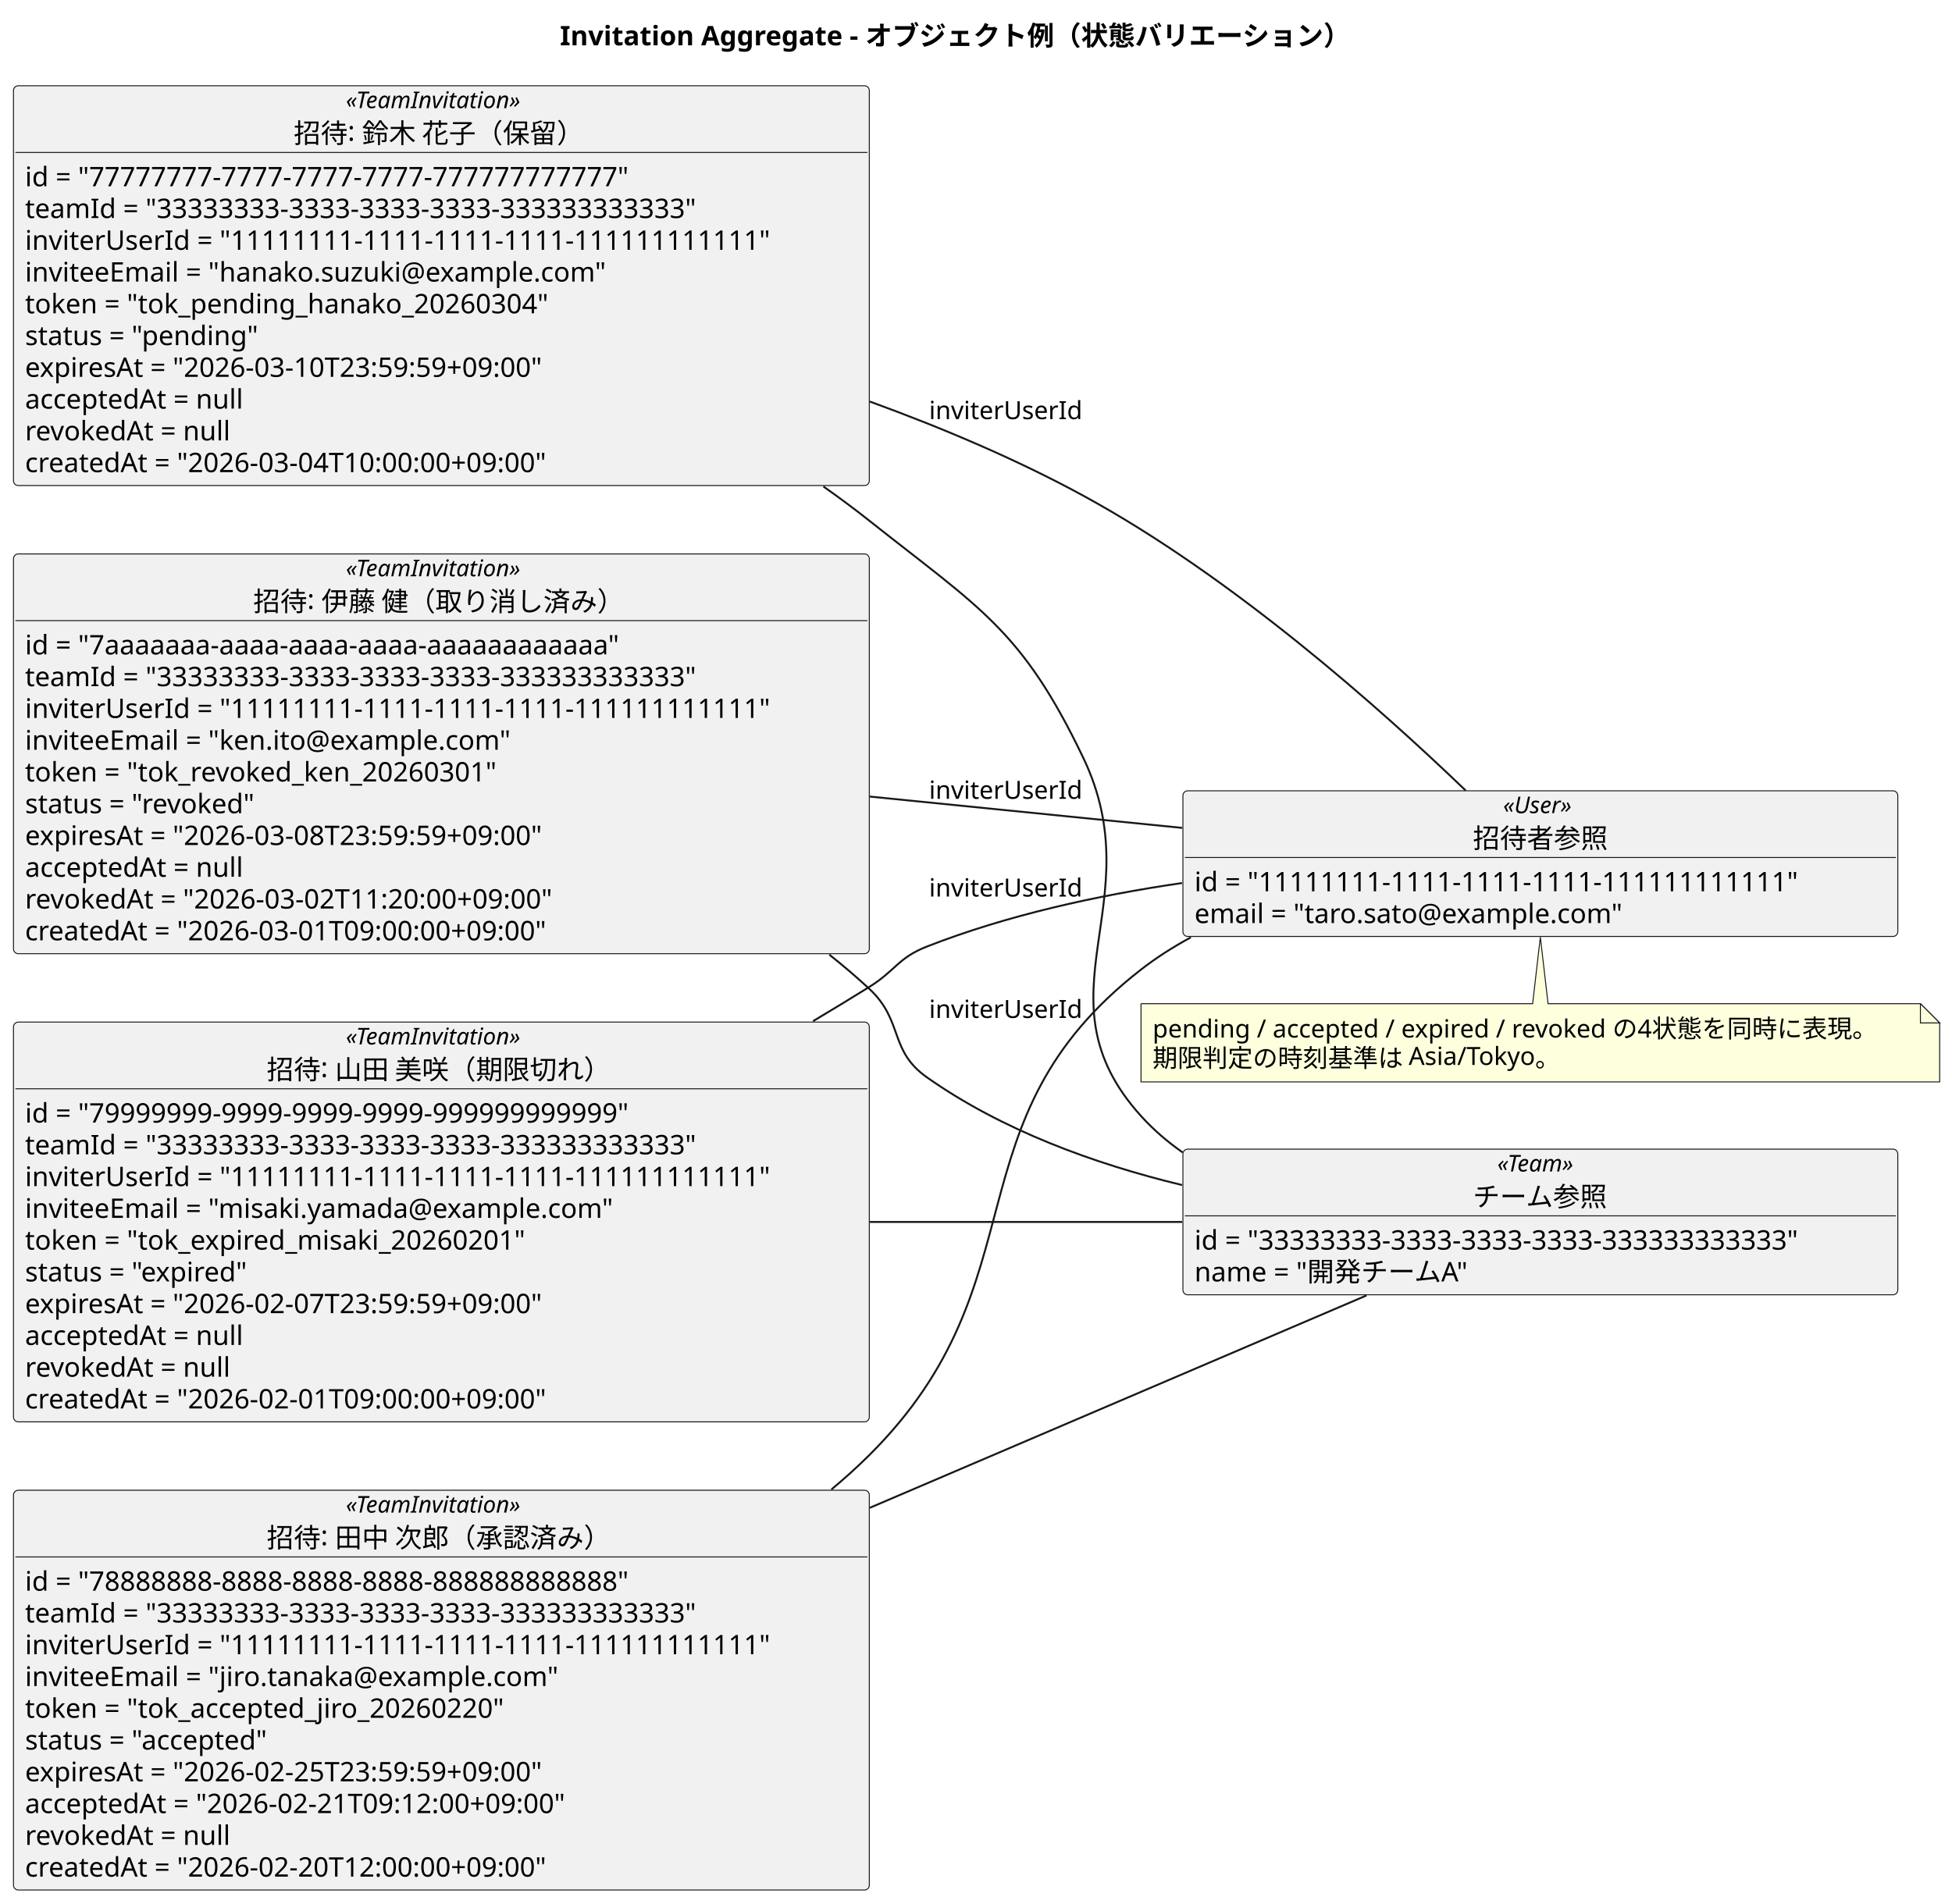
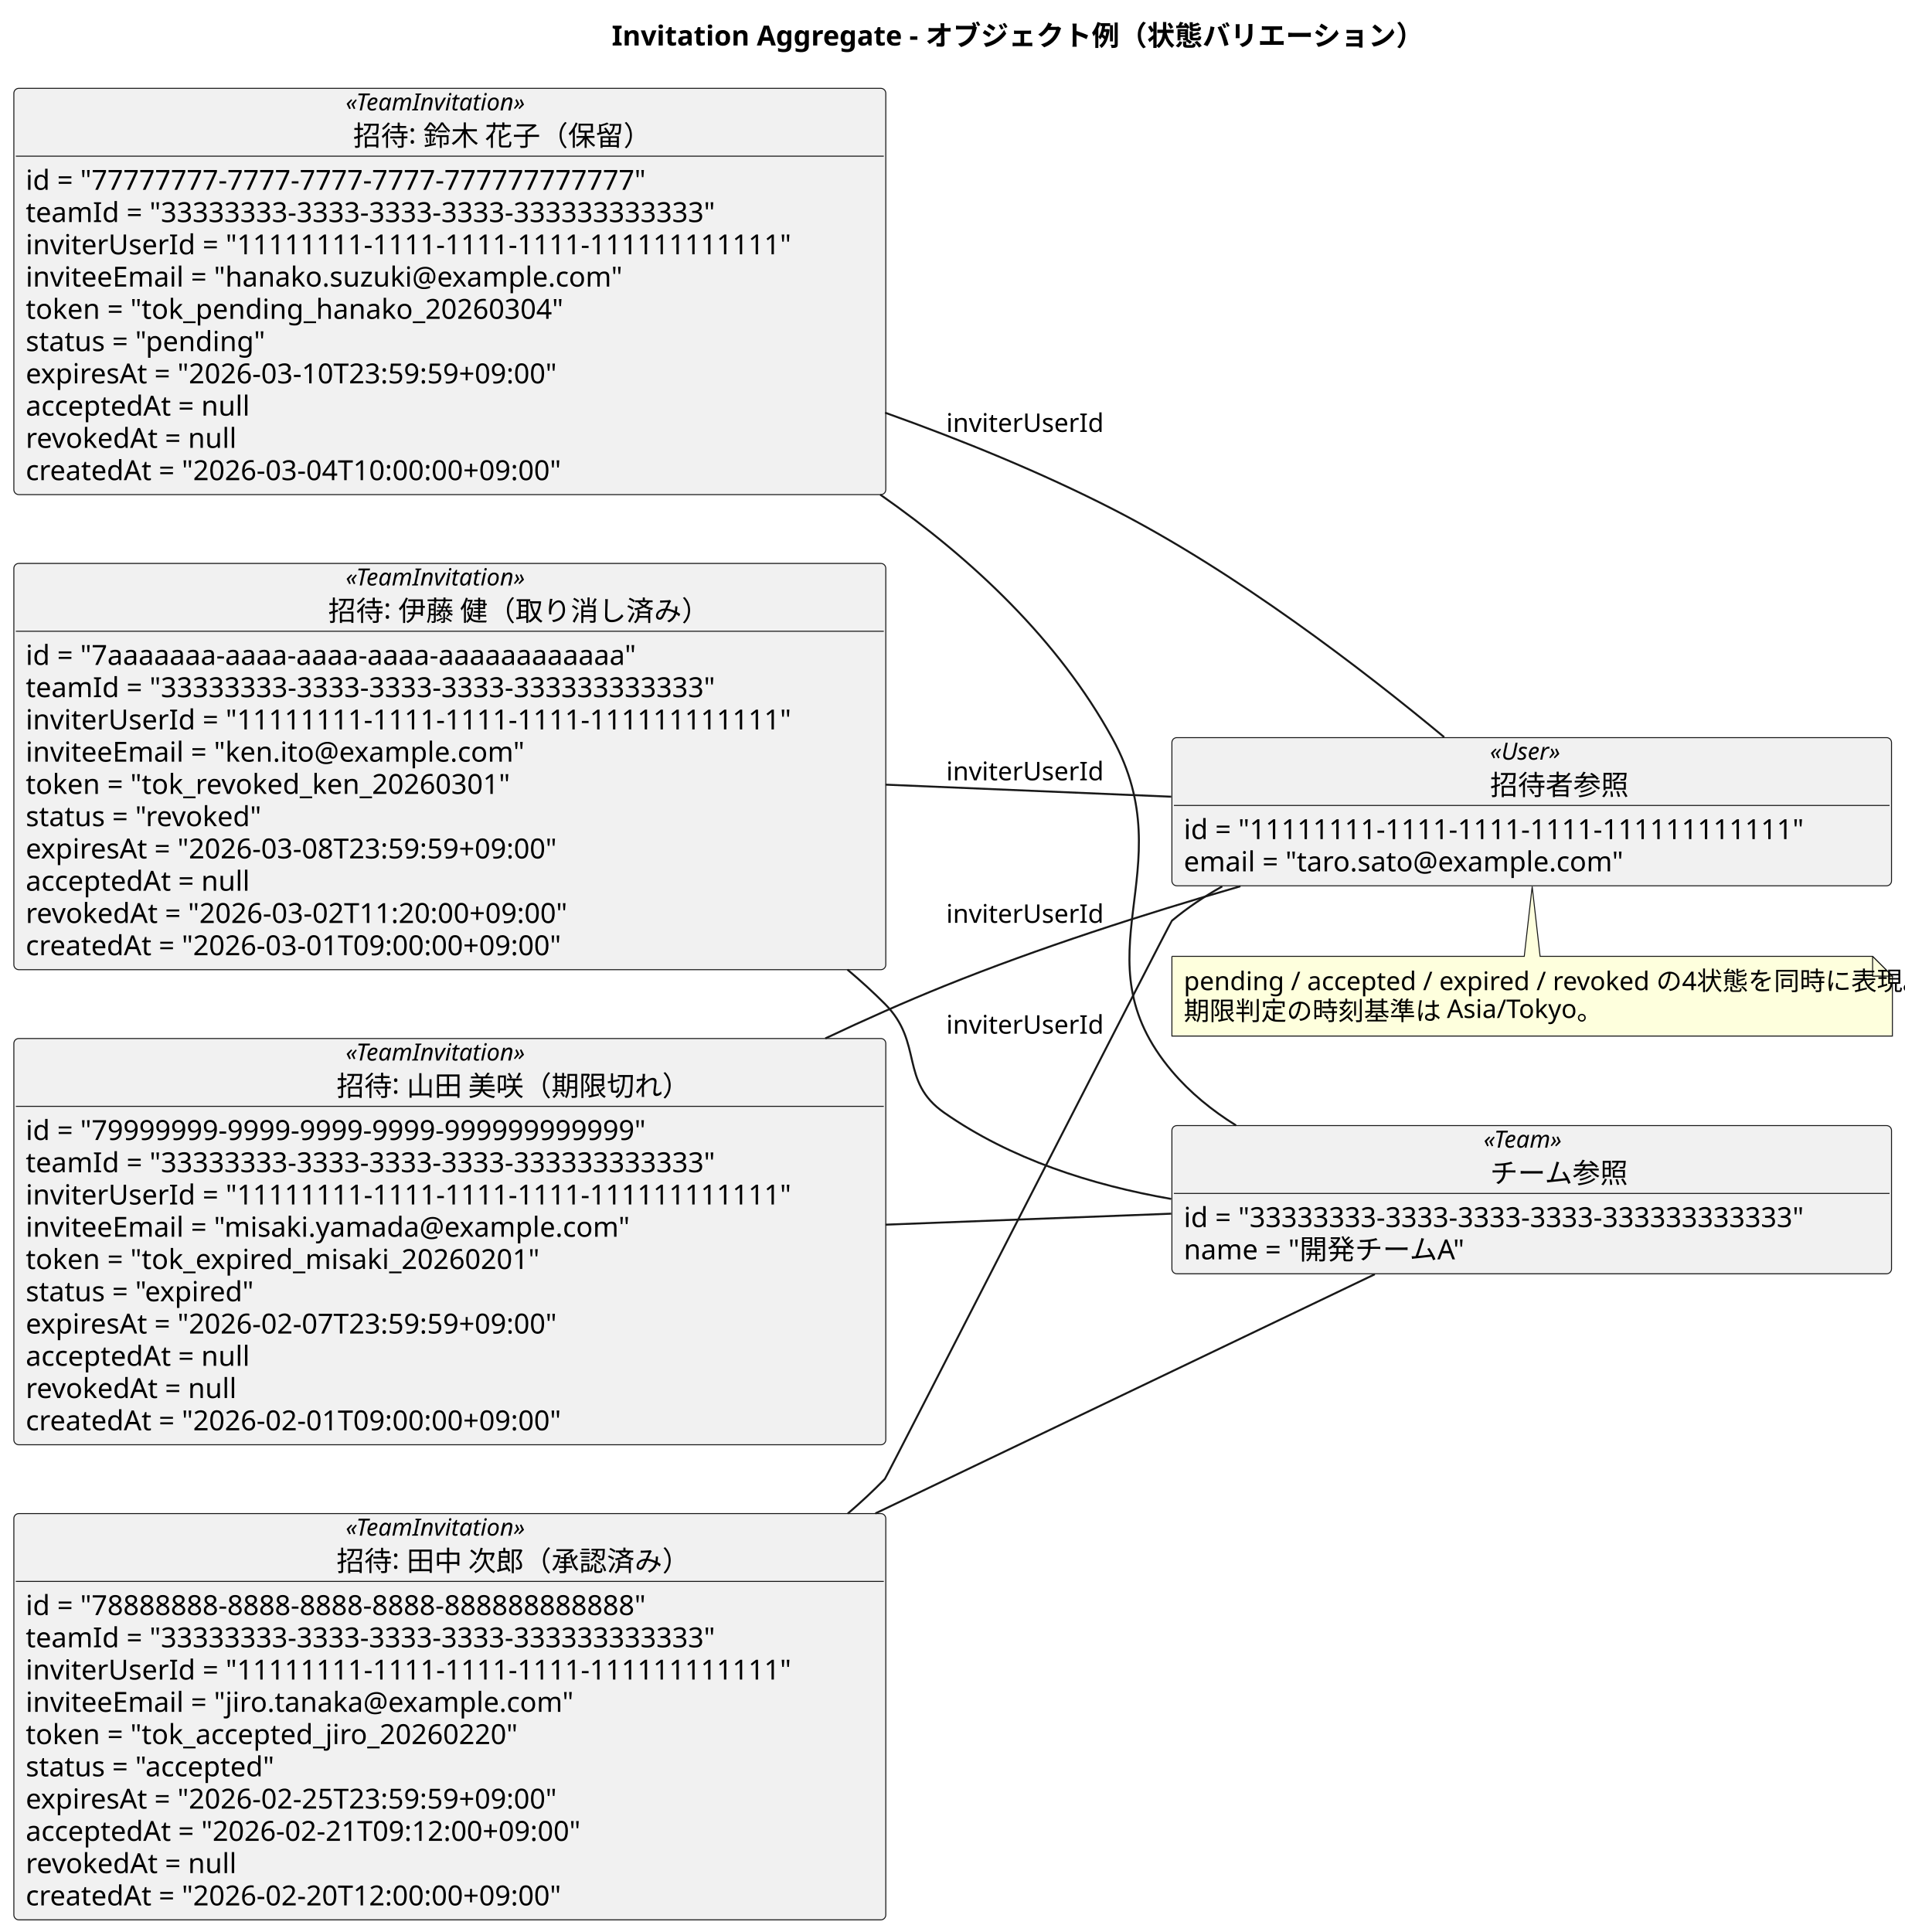
- <svg xmlns="http://www.w3.org/2000/svg" contentStyleType="text/css" data-diagram-type="CLASS" height="988px" preserveAspectRatio="none" style="width:1013px;height:988px;background:#FFFFFF;" version="1.1" viewBox="0 0 1013 988" width="1013px" zoomAndPan="magnify">
+ <svg xmlns="http://www.w3.org/2000/svg" contentStyleType="text/css" data-diagram-type="CLASS" height="976px" preserveAspectRatio="none" style="width:962px;height:976px;background:#FFFFFF;" version="1.1" viewBox="0 0 962 976" width="962px" zoomAndPan="magnify">
  <defs />
  <g>
    <g class="title" data-source-line="1">
-       <text fill="#000000" font-family="sans-serif" font-size="14" font-weight="bold" lengthAdjust="spacing" textLength="418.435" x="290.587" y="23.535">Invitation Aggregate - オブジェクト例（状態バリエーション）</text>
+       <text fill="#000000" font-family="sans-serif" font-size="14" font-weight="bold" lengthAdjust="spacing" textLength="330.907" x="309.031" y="22.995">Invitation Aggregate - オブジェクト例（状態バリエーション）</text>
    </g>
    <g class="entity" data-qualified-name="inv_pending" data-source-line="7" id="ent0002">
-       <rect fill="#F1F1F1" height="207.504" rx="2.5" ry="2.5" style="stroke:#181818;stroke-width:0.5;" width="444.134" x="7" y="44.52" />
-       <text fill="#000000" font-family="sans-serif" font-size="12" font-style="italic" lengthAdjust="spacing" textLength="99.152" x="179.491" y="56.121">«TeamInvitation»</text>
-       <text fill="#000000" font-family="sans-serif" font-size="14" lengthAdjust="spacing" textLength="153.289" x="152.422" y="74.188">招待: 鈴木 花子（保留）</text>
-       <line style="stroke:#181818;stroke-width:0.5;" x1="8" x2="450.134" y1="79.141" y2="79.141" />
-       <text fill="#000000" font-family="sans-serif" font-size="14" lengthAdjust="spacing" textLength="358.989" x="13" y="96.676">id = "77777777-7777-7777-7777-777777777777"</text>
-       <text fill="#000000" font-family="sans-serif" font-size="14" lengthAdjust="spacing" textLength="392.813" x="13" y="113.164">teamId = "33333333-3333-3333-3333-333333333333"</text>
-       <text fill="#000000" font-family="sans-serif" font-size="14" lengthAdjust="spacing" textLength="432.134" x="13" y="129.652">inviterUserId = "11111111-1111-1111-1111-111111111111"</text>
-       <text fill="#000000" font-family="sans-serif" font-size="14" lengthAdjust="spacing" textLength="313.749" x="13" y="146.141">inviteeEmail = "hanako.suzuki@example.com"</text>
-       <text fill="#000000" font-family="sans-serif" font-size="14" lengthAdjust="spacing" textLength="287.991" x="13" y="162.629">token = "tok_pending_hanako_20260304"</text>
-       <text fill="#000000" font-family="sans-serif" font-size="14" lengthAdjust="spacing" textLength="127.189" x="13" y="179.117">status = "pending"</text>
-       <text fill="#000000" font-family="sans-serif" font-size="14" lengthAdjust="spacing" textLength="304.069" x="13" y="195.606">expiresAt = "2026-03-10T23:59:59+09:00"</text>
-       <text fill="#000000" font-family="sans-serif" font-size="14" lengthAdjust="spacing" textLength="120.887" x="13" y="212.094">acceptedAt = null</text>
-       <text fill="#000000" font-family="sans-serif" font-size="14" lengthAdjust="spacing" textLength="114.522" x="13" y="228.582">revokedAt = null</text>
-       <text fill="#000000" font-family="sans-serif" font-size="14" lengthAdjust="spacing" textLength="304.438" x="13" y="245.07">createdAt = "2026-03-04T10:00:00+09:00"</text>
+       <rect fill="#F1F1F1" height="205.234" rx="2.5" ry="2.5" style="stroke:#181818;stroke-width:0.5;" width="440.47" x="7" y="44.627" />
+       <text fill="#000000" font-family="sans-serif" font-size="12" font-style="italic" lengthAdjust="spacing" textLength="105.193" x="174.638" y="55.766">«TeamInvitation»</text>
+       <text fill="#000000" font-family="sans-serif" font-size="14" lengthAdjust="spacing" textLength="97.631" x="178.419" y="73.591">招待: 鈴木 花子（保留）</text>
+       <line style="stroke:#181818;stroke-width:0.5;" x1="8" x2="446.47" y1="78.893" y2="78.893" />
+       <text fill="#000000" font-family="sans-serif" font-size="14" lengthAdjust="spacing" textLength="351.524" x="13" y="95.888">id = "77777777-7777-7777-7777-777777777777"</text>
+       <text fill="#000000" font-family="sans-serif" font-size="14" lengthAdjust="spacing" textLength="388.083" x="13" y="112.185">teamId = "33333333-3333-3333-3333-333333333333"</text>
+       <text fill="#000000" font-family="sans-serif" font-size="14" lengthAdjust="spacing" textLength="428.47" x="13" y="128.481">inviterUserId = "11111111-1111-1111-1111-111111111111"</text>
+       <text fill="#000000" font-family="sans-serif" font-size="14" lengthAdjust="spacing" textLength="329.273" x="13" y="144.778">inviteeEmail = "hanako.suzuki@example.com"</text>
+       <text fill="#000000" font-family="sans-serif" font-size="14" lengthAdjust="spacing" textLength="296.065" x="13" y="161.075">token = "tok_pending_hanako_20260304"</text>
+       <text fill="#000000" font-family="sans-serif" font-size="14" lengthAdjust="spacing" textLength="133.438" x="13" y="177.372">status = "pending"</text>
+       <text fill="#000000" font-family="sans-serif" font-size="14" lengthAdjust="spacing" textLength="304.78" x="13" y="193.669">expiresAt = "2026-03-10T23:59:59+09:00"</text>
+       <text fill="#000000" font-family="sans-serif" font-size="14" lengthAdjust="spacing" textLength="125.686" x="13" y="209.966">acceptedAt = null</text>
+       <text fill="#000000" font-family="sans-serif" font-size="14" lengthAdjust="spacing" textLength="118.05" x="13" y="226.263">revokedAt = null</text>
+       <text fill="#000000" font-family="sans-serif" font-size="14" lengthAdjust="spacing" textLength="307.077" x="13" y="242.56">createdAt = "2026-03-04T10:00:00+09:00"</text>
    </g>
    <g class="entity" data-qualified-name="inv_accepted" data-source-line="20" id="ent0003">
-       <rect fill="#F1F1F1" height="207.504" rx="2.5" ry="2.5" style="stroke:#181818;stroke-width:0.5;" width="444.134" x="7" y="773.519" />
-       <text fill="#000000" font-family="sans-serif" font-size="12" font-style="italic" lengthAdjust="spacing" textLength="99.152" x="179.491" y="785.121">«TeamInvitation»</text>
-       <text fill="#000000" font-family="sans-serif" font-size="14" lengthAdjust="spacing" textLength="181.289" x="138.422" y="803.188">招待: 田中 次郎（承認済み）</text>
-       <line style="stroke:#181818;stroke-width:0.5;" x1="8" x2="450.134" y1="808.141" y2="808.141" />
-       <text fill="#000000" font-family="sans-serif" font-size="14" lengthAdjust="spacing" textLength="358.989" x="13" y="825.676">id = "78888888-8888-8888-8888-888888888888"</text>
-       <text fill="#000000" font-family="sans-serif" font-size="14" lengthAdjust="spacing" textLength="392.813" x="13" y="842.164">teamId = "33333333-3333-3333-3333-333333333333"</text>
-       <text fill="#000000" font-family="sans-serif" font-size="14" lengthAdjust="spacing" textLength="432.134" x="13" y="858.652">inviterUserId = "11111111-1111-1111-1111-111111111111"</text>
-       <text fill="#000000" font-family="sans-serif" font-size="14" lengthAdjust="spacing" textLength="287.294" x="13" y="875.141">inviteeEmail = "jiro.tanaka@example.com"</text>
-       <text fill="#000000" font-family="sans-serif" font-size="14" lengthAdjust="spacing" textLength="265.959" x="13" y="891.629">token = "tok_accepted_jiro_20260220"</text>
-       <text fill="#000000" font-family="sans-serif" font-size="14" lengthAdjust="spacing" textLength="132.145" x="13" y="908.117">status = "accepted"</text>
-       <text fill="#000000" font-family="sans-serif" font-size="14" lengthAdjust="spacing" textLength="304.069" x="13" y="924.606">expiresAt = "2026-02-25T23:59:59+09:00"</text>
-       <text fill="#000000" font-family="sans-serif" font-size="14" lengthAdjust="spacing" textLength="314.692" x="13" y="941.094">acceptedAt = "2026-02-21T09:12:00+09:00"</text>
-       <text fill="#000000" font-family="sans-serif" font-size="14" lengthAdjust="spacing" textLength="114.522" x="13" y="957.582">revokedAt = null</text>
-       <text fill="#000000" font-family="sans-serif" font-size="14" lengthAdjust="spacing" textLength="304.438" x="13" y="974.07">createdAt = "2026-02-20T12:00:00+09:00"</text>
+       <rect fill="#F1F1F1" height="205.234" rx="2.5" ry="2.5" style="stroke:#181818;stroke-width:0.5;" width="440.47" x="7" y="764.627" />
+       <text fill="#000000" font-family="sans-serif" font-size="12" font-style="italic" lengthAdjust="spacing" textLength="105.193" x="174.638" y="775.766">«TeamInvitation»</text>
+       <text fill="#000000" font-family="sans-serif" font-size="14" lengthAdjust="spacing" textLength="114.434" x="170.018" y="793.591">招待: 田中 次郎（承認済み）</text>
+       <line style="stroke:#181818;stroke-width:0.5;" x1="8" x2="446.47" y1="798.893" y2="798.893" />
+       <text fill="#000000" font-family="sans-serif" font-size="14" lengthAdjust="spacing" textLength="351.524" x="13" y="815.888">id = "78888888-8888-8888-8888-888888888888"</text>
+       <text fill="#000000" font-family="sans-serif" font-size="14" lengthAdjust="spacing" textLength="388.083" x="13" y="832.185">teamId = "33333333-3333-3333-3333-333333333333"</text>
+       <text fill="#000000" font-family="sans-serif" font-size="14" lengthAdjust="spacing" textLength="428.47" x="13" y="848.481">inviterUserId = "11111111-1111-1111-1111-111111111111"</text>
+       <text fill="#000000" font-family="sans-serif" font-size="14" lengthAdjust="spacing" textLength="303.618" x="13" y="864.778">inviteeEmail = "jiro.tanaka@example.com"</text>
+       <text fill="#000000" font-family="sans-serif" font-size="14" lengthAdjust="spacing" textLength="274.142" x="13" y="881.075">token = "tok_accepted_jiro_20260220"</text>
+       <text fill="#000000" font-family="sans-serif" font-size="14" lengthAdjust="spacing" textLength="140.991" x="13" y="897.372">status = "accepted"</text>
+       <text fill="#000000" font-family="sans-serif" font-size="14" lengthAdjust="spacing" textLength="304.78" x="13" y="913.669">expiresAt = "2026-02-25T23:59:59+09:00"</text>
+       <text fill="#000000" font-family="sans-serif" font-size="14" lengthAdjust="spacing" textLength="317.905" x="13" y="929.966">acceptedAt = "2026-02-21T09:12:00+09:00"</text>
+       <text fill="#000000" font-family="sans-serif" font-size="14" lengthAdjust="spacing" textLength="118.05" x="13" y="946.263">revokedAt = null</text>
+       <text fill="#000000" font-family="sans-serif" font-size="14" lengthAdjust="spacing" textLength="307.077" x="13" y="962.56">createdAt = "2026-02-20T12:00:00+09:00"</text>
    </g>
    <g class="entity" data-qualified-name="inv_expired" data-source-line="33" id="ent0004">
-       <rect fill="#F1F1F1" height="207.504" rx="2.5" ry="2.5" style="stroke:#181818;stroke-width:0.5;" width="444.134" x="7" y="530.519" />
-       <text fill="#000000" font-family="sans-serif" font-size="12" font-style="italic" lengthAdjust="spacing" textLength="99.152" x="179.491" y="542.121">«TeamInvitation»</text>
-       <text fill="#000000" font-family="sans-serif" font-size="14" lengthAdjust="spacing" textLength="181.289" x="138.422" y="560.188">招待: 山田 美咲（期限切れ）</text>
-       <line style="stroke:#181818;stroke-width:0.5;" x1="8" x2="450.134" y1="565.141" y2="565.141" />
-       <text fill="#000000" font-family="sans-serif" font-size="14" lengthAdjust="spacing" textLength="358.989" x="13" y="582.676">id = "79999999-9999-9999-9999-999999999999"</text>
-       <text fill="#000000" font-family="sans-serif" font-size="14" lengthAdjust="spacing" textLength="392.813" x="13" y="599.164">teamId = "33333333-3333-3333-3333-333333333333"</text>
-       <text fill="#000000" font-family="sans-serif" font-size="14" lengthAdjust="spacing" textLength="432.134" x="13" y="615.652">inviterUserId = "11111111-1111-1111-1111-111111111111"</text>
-       <text fill="#000000" font-family="sans-serif" font-size="14" lengthAdjust="spacing" textLength="315.964" x="13" y="632.141">inviteeEmail = "misaki.yamada@example.com"</text>
-       <text fill="#000000" font-family="sans-serif" font-size="14" lengthAdjust="spacing" textLength="278.592" x="13" y="648.629">token = "tok_expired_misaki_20260201"</text>
-       <text fill="#000000" font-family="sans-serif" font-size="14" lengthAdjust="spacing" textLength="123.197" x="13" y="665.117">status = "expired"</text>
-       <text fill="#000000" font-family="sans-serif" font-size="14" lengthAdjust="spacing" textLength="304.069" x="13" y="681.606">expiresAt = "2026-02-07T23:59:59+09:00"</text>
-       <text fill="#000000" font-family="sans-serif" font-size="14" lengthAdjust="spacing" textLength="120.887" x="13" y="698.094">acceptedAt = null</text>
-       <text fill="#000000" font-family="sans-serif" font-size="14" lengthAdjust="spacing" textLength="114.522" x="13" y="714.582">revokedAt = null</text>
-       <text fill="#000000" font-family="sans-serif" font-size="14" lengthAdjust="spacing" textLength="304.438" x="13" y="731.07">createdAt = "2026-02-01T09:00:00+09:00"</text>
+       <rect fill="#F1F1F1" height="205.234" rx="2.5" ry="2.5" style="stroke:#181818;stroke-width:0.5;" width="440.47" x="7" y="524.627" />
+       <text fill="#000000" font-family="sans-serif" font-size="12" font-style="italic" lengthAdjust="spacing" textLength="105.193" x="174.638" y="535.766">«TeamInvitation»</text>
+       <text fill="#000000" font-family="sans-serif" font-size="14" lengthAdjust="spacing" textLength="114.434" x="170.018" y="553.591">招待: 山田 美咲（期限切れ）</text>
+       <line style="stroke:#181818;stroke-width:0.5;" x1="8" x2="446.47" y1="558.893" y2="558.893" />
+       <text fill="#000000" font-family="sans-serif" font-size="14" lengthAdjust="spacing" textLength="351.524" x="13" y="575.888">id = "79999999-9999-9999-9999-999999999999"</text>
+       <text fill="#000000" font-family="sans-serif" font-size="14" lengthAdjust="spacing" textLength="388.083" x="13" y="592.185">teamId = "33333333-3333-3333-3333-333333333333"</text>
+       <text fill="#000000" font-family="sans-serif" font-size="14" lengthAdjust="spacing" textLength="428.47" x="13" y="608.481">inviterUserId = "11111111-1111-1111-1111-111111111111"</text>
+       <text fill="#000000" font-family="sans-serif" font-size="14" lengthAdjust="spacing" textLength="335.255" x="13" y="624.778">inviteeEmail = "misaki.yamada@example.com"</text>
+       <text fill="#000000" font-family="sans-serif" font-size="14" lengthAdjust="spacing" textLength="285.906" x="13" y="641.075">token = "tok_expired_misaki_20260201"</text>
+       <text fill="#000000" font-family="sans-serif" font-size="14" lengthAdjust="spacing" textLength="129.459" x="13" y="657.372">status = "expired"</text>
+       <text fill="#000000" font-family="sans-serif" font-size="14" lengthAdjust="spacing" textLength="304.78" x="13" y="673.669">expiresAt = "2026-02-07T23:59:59+09:00"</text>
+       <text fill="#000000" font-family="sans-serif" font-size="14" lengthAdjust="spacing" textLength="125.686" x="13" y="689.966">acceptedAt = null</text>
+       <text fill="#000000" font-family="sans-serif" font-size="14" lengthAdjust="spacing" textLength="118.05" x="13" y="706.263">revokedAt = null</text>
+       <text fill="#000000" font-family="sans-serif" font-size="14" lengthAdjust="spacing" textLength="307.077" x="13" y="722.56">createdAt = "2026-02-01T09:00:00+09:00"</text>
    </g>
    <g class="entity" data-qualified-name="inv_revoked" data-source-line="46" id="ent0005">
-       <rect fill="#F1F1F1" height="207.504" rx="2.5" ry="2.5" style="stroke:#181818;stroke-width:0.5;" width="444.134" x="7" y="287.519" />
-       <text fill="#000000" font-family="sans-serif" font-size="12" font-style="italic" lengthAdjust="spacing" textLength="99.152" x="179.491" y="299.121">«TeamInvitation»</text>
-       <text fill="#000000" font-family="sans-serif" font-size="14" lengthAdjust="spacing" textLength="195.289" x="131.422" y="317.188">招待: 伊藤 健（取り消し済み）</text>
-       <line style="stroke:#181818;stroke-width:0.5;" x1="8" x2="450.134" y1="322.141" y2="322.141" />
-       <text fill="#000000" font-family="sans-serif" font-size="14" lengthAdjust="spacing" textLength="324.235" x="13" y="339.676">id = "7aaaaaaa-aaaa-aaaa-aaaa-aaaaaaaaaaaa"</text>
-       <text fill="#000000" font-family="sans-serif" font-size="14" lengthAdjust="spacing" textLength="392.813" x="13" y="356.164">teamId = "33333333-3333-3333-3333-333333333333"</text>
-       <text fill="#000000" font-family="sans-serif" font-size="14" lengthAdjust="spacing" textLength="432.134" x="13" y="372.652">inviterUserId = "11111111-1111-1111-1111-111111111111"</text>
-       <text fill="#000000" font-family="sans-serif" font-size="14" lengthAdjust="spacing" textLength="261.912" x="13" y="389.141">inviteeEmail = "ken.ito@example.com"</text>
-       <text fill="#000000" font-family="sans-serif" font-size="14" lengthAdjust="spacing" textLength="261.632" x="13" y="405.629">token = "tok_revoked_ken_20260301"</text>
-       <text fill="#000000" font-family="sans-serif" font-size="14" lengthAdjust="spacing" textLength="125.781" x="13" y="422.117">status = "revoked"</text>
-       <text fill="#000000" font-family="sans-serif" font-size="14" lengthAdjust="spacing" textLength="304.069" x="13" y="438.606">expiresAt = "2026-03-08T23:59:59+09:00"</text>
-       <text fill="#000000" font-family="sans-serif" font-size="14" lengthAdjust="spacing" textLength="120.887" x="13" y="455.094">acceptedAt = null</text>
-       <text fill="#000000" font-family="sans-serif" font-size="14" lengthAdjust="spacing" textLength="308.328" x="13" y="471.582">revokedAt = "2026-03-02T11:20:00+09:00"</text>
-       <text fill="#000000" font-family="sans-serif" font-size="14" lengthAdjust="spacing" textLength="304.438" x="13" y="488.07">createdAt = "2026-03-01T09:00:00+09:00"</text>
+       <rect fill="#F1F1F1" height="205.234" rx="2.5" ry="2.5" style="stroke:#181818;stroke-width:0.5;" width="440.47" x="7" y="284.627" />
+       <text fill="#000000" font-family="sans-serif" font-size="12" font-style="italic" lengthAdjust="spacing" textLength="105.193" x="174.638" y="295.766">«TeamInvitation»</text>
+       <text fill="#000000" font-family="sans-serif" font-size="14" lengthAdjust="spacing" textLength="122.835" x="165.817" y="313.591">招待: 伊藤 健（取り消し済み）</text>
+       <line style="stroke:#181818;stroke-width:0.5;" x1="8" x2="446.47" y1="318.893" y2="318.893" />
+       <text fill="#000000" font-family="sans-serif" font-size="14" lengthAdjust="spacing" textLength="341.353" x="13" y="335.888">id = "7aaaaaaa-aaaa-aaaa-aaaa-aaaaaaaaaaaa"</text>
+       <text fill="#000000" font-family="sans-serif" font-size="14" lengthAdjust="spacing" textLength="388.083" x="13" y="352.185">teamId = "33333333-3333-3333-3333-333333333333"</text>
+       <text fill="#000000" font-family="sans-serif" font-size="14" lengthAdjust="spacing" textLength="428.47" x="13" y="368.481">inviterUserId = "11111111-1111-1111-1111-111111111111"</text>
+       <text fill="#000000" font-family="sans-serif" font-size="14" lengthAdjust="spacing" textLength="276.849" x="13" y="384.778">inviteeEmail = "ken.ito@example.com"</text>
+       <text fill="#000000" font-family="sans-serif" font-size="14" lengthAdjust="spacing" textLength="269.999" x="13" y="401.075">token = "tok_revoked_ken_20260301"</text>
+       <text fill="#000000" font-family="sans-serif" font-size="14" lengthAdjust="spacing" textLength="133.356" x="13" y="417.372">status = "revoked"</text>
+       <text fill="#000000" font-family="sans-serif" font-size="14" lengthAdjust="spacing" textLength="304.78" x="13" y="433.669">expiresAt = "2026-03-08T23:59:59+09:00"</text>
+       <text fill="#000000" font-family="sans-serif" font-size="14" lengthAdjust="spacing" textLength="125.686" x="13" y="449.966">acceptedAt = null</text>
+       <text fill="#000000" font-family="sans-serif" font-size="14" lengthAdjust="spacing" textLength="310.269" x="13" y="466.263">revokedAt = "2026-03-02T11:20:00+09:00"</text>
+       <text fill="#000000" font-family="sans-serif" font-size="14" lengthAdjust="spacing" textLength="307.077" x="13" y="482.56">createdAt = "2026-03-01T09:00:00+09:00"</text>
    </g>
    <g class="entity" data-qualified-name="team_ref" data-source-line="59" id="ent0006">
-       <rect fill="#F1F1F1" height="75.598" rx="2.5" ry="2.5" style="stroke:#181818;stroke-width:0.5;" width="370.989" x="613.88" y="596.47" />
-       <text fill="#000000" font-family="sans-serif" font-size="12" font-style="italic" lengthAdjust="spacing" textLength="44.678" x="777.036" y="608.071">«Team»</text>
-       <text fill="#000000" font-family="sans-serif" font-size="14" lengthAdjust="spacing" textLength="70" x="764.375" y="626.138">チーム参照</text>
-       <line style="stroke:#181818;stroke-width:0.5;" x1="614.88" x2="983.869" y1="631.091" y2="631.091" />
-       <text fill="#000000" font-family="sans-serif" font-size="14" lengthAdjust="spacing" textLength="358.989" x="619.88" y="648.626">id = "33333333-3333-3333-3333-333333333333"</text>
-       <text fill="#000000" font-family="sans-serif" font-size="14" lengthAdjust="spacing" textLength="147.397" x="619.88" y="665.114">name = "開発チームA"</text>
+       <rect fill="#F1F1F1" height="74.859" rx="2.5" ry="2.5" style="stroke:#181818;stroke-width:0.5;" width="363.524" x="592" y="568.627" />
+       <text fill="#000000" font-family="sans-serif" font-size="12" font-style="italic" lengthAdjust="spacing" textLength="48.568" x="749.478" y="579.766">«Team»</text>
+       <text fill="#000000" font-family="sans-serif" font-size="14" lengthAdjust="spacing" textLength="42.007" x="752.759" y="597.591">チーム参照</text>
+       <line style="stroke:#181818;stroke-width:0.5;" x1="593" x2="954.524" y1="602.893" y2="602.893" />
+       <text fill="#000000" font-family="sans-serif" font-size="14" lengthAdjust="spacing" textLength="351.524" x="598" y="619.888">id = "33333333-3333-3333-3333-333333333333"</text>
+       <text fill="#000000" font-family="sans-serif" font-size="14" lengthAdjust="spacing" textLength="124.797" x="598" y="636.185">name = "開発チームA"</text>
    </g>
    <g class="entity" data-qualified-name="inviter_ref" data-source-line="64" id="ent0007">
-       <rect fill="#F1F1F1" height="75.598" rx="2.5" ry="2.5" style="stroke:#181818;stroke-width:0.5;" width="370.989" x="613.88" y="410.469" />
-       <text fill="#000000" font-family="sans-serif" font-size="12" font-style="italic" lengthAdjust="spacing" textLength="38.602" x="780.074" y="422.071">«User»</text>
-       <text fill="#000000" font-family="sans-serif" font-size="14" lengthAdjust="spacing" textLength="70" x="764.375" y="440.137">招待者参照</text>
-       <line style="stroke:#181818;stroke-width:0.5;" x1="614.88" x2="983.869" y1="445.091" y2="445.091" />
-       <text fill="#000000" font-family="sans-serif" font-size="14" lengthAdjust="spacing" textLength="358.989" x="619.88" y="462.626">id = "11111111-1111-1111-1111-111111111111"</text>
-       <text fill="#000000" font-family="sans-serif" font-size="14" lengthAdjust="spacing" textLength="230.706" x="619.88" y="479.114">email = "taro.sato@example.com"</text>
+       <rect fill="#F1F1F1" height="74.859" rx="2.5" ry="2.5" style="stroke:#181818;stroke-width:0.5;" width="363.524" x="592" y="372.627" />
+       <text fill="#000000" font-family="sans-serif" font-size="12" font-style="italic" lengthAdjust="spacing" textLength="42.164" x="752.68" y="383.766">«User»</text>
+       <text fill="#000000" font-family="sans-serif" font-size="14" lengthAdjust="spacing" textLength="42.007" x="752.759" y="401.591">招待者参照</text>
+       <line style="stroke:#181818;stroke-width:0.5;" x1="593" x2="954.524" y1="406.893" y2="406.893" />
+       <text fill="#000000" font-family="sans-serif" font-size="14" lengthAdjust="spacing" textLength="351.524" x="598" y="423.888">id = "11111111-1111-1111-1111-111111111111"</text>
+       <text fill="#000000" font-family="sans-serif" font-size="14" lengthAdjust="spacing" textLength="243.742" x="598" y="440.185">email = "taro.sato@example.com"</text>
    </g>
    <g class="entity" data-qualified-name="GMN16" data-source-line="79" id="ent0017">
-       <path d="M592.13,520.96 L592.13,561.581 A0,0 0 0 0 592.13,561.581 L1006.609,561.581 A0,0 0 0 0 1006.609,561.581 L1006.609,530.96 L996.609,520.96 L803.37,520.96 L799.37,486.389 L795.37,520.96 L592.13,520.96 A0,0 0 0 0 592.13,520.96" fill="#FEFFDD" style="stroke:#181818;stroke-width:0.5;" />
-       <path d="M996.609,520.96 L996.609,530.96 L1006.609,530.96 L996.609,520.96" fill="#FEFFDD" style="stroke:#181818;stroke-width:0.5;" />
-       <text fill="#000000" font-family="sans-serif" font-size="13" lengthAdjust="spacing" textLength="393.478" x="598.13" y="538.528">pending / accepted / expired / revoked の4状態を同時に表現。</text>
-       <text fill="#000000" font-family="sans-serif" font-size="13" lengthAdjust="spacing" textLength="219.045" x="598.13" y="553.838">期限判定の時刻基準は Asia/Tokyo。</text>
+       <path d="M592,483.127 L592,523.393 A0,0 0 0 0 592,523.393 L955.97,523.393 A0,0 0 0 0 955.97,523.393 L955.97,493.127 L945.97,483.127 L778,483.127 L774,447.877 L770,483.127 L592,483.127 A0,0 0 0 0 592,483.127" fill="#FEFFDD" style="stroke:#181818;stroke-width:0.5;" />
+       <path d="M945.97,483.127 L945.97,493.127 L955.97,493.127 L945.97,483.127" fill="#FEFFDD" style="stroke:#181818;stroke-width:0.5;" />
+       <text fill="#000000" font-family="sans-serif" font-size="13" lengthAdjust="spacing" textLength="342.97" x="598" y="500.194">pending / accepted / expired / revoked の4状態を同時に表現。</text>
+       <text fill="#000000" font-family="sans-serif" font-size="13" lengthAdjust="spacing" textLength="160.64" x="598" y="515.327">期限判定の時刻基準は Asia/Tokyo。</text>
    </g>
    <g class="link" data-entity-1="ent0002" data-entity-2="ent0006" data-link-type="association" data-source-line="69" id="lnk8">
-       <path codeLine="69" d="M427.3,252.51 C435.51,258.279 443.49,264.209 451.13,270.269 C508.83,316.019 530.3,326.87 562.13,393.269 C598.33,468.769 535.98,517.149 592.13,579.269 C598.6,586.419 605.87,592.679 613.73,598.159" fill="none" id="inv_pending-team_ref" style="stroke:#181818;stroke-width:1;" />
+       <path codeLine="69" d="M444.63,249.847 C491.29,282.507 534.74,323.397 562,373.127 C598.46,439.637 543.06,483.187 592,541.127 C601.16,551.967 612.26,560.997 624.41,568.527" fill="none" id="inv_pending-team_ref" style="stroke:#181818;stroke-width:1;" />
    </g>
    <g class="link" data-entity-1="ent0003" data-entity-2="ent0006" data-link-type="association" data-source-line="70" id="lnk9">
-       <path codeLine="70" d="M451.42,782.62 C541.33,744.179 640.08,701.949 709.15,672.419" fill="none" id="inv_accepted-team_ref" style="stroke:#181818;stroke-width:1;" />
+       <path codeLine="70" d="M442.23,764.537 C531.04,721.997 628.52,675.317 694.5,643.727" fill="none" id="inv_accepted-team_ref" style="stroke:#181818;stroke-width:1;" />
    </g>
    <g class="link" data-entity-1="ent0004" data-entity-2="ent0006" data-link-type="association" data-source-line="71" id="lnk10">
-       <path codeLine="71" d="M451.42,634.269 C505.02,634.269 561.77,634.269 613.49,634.269" fill="none" id="inv_expired-team_ref" style="stroke:#181818;stroke-width:1;" />
+       <path codeLine="71" d="M447.32,618.677 C495.23,616.827 545.43,614.897 591.67,613.117" fill="none" id="inv_expired-team_ref" style="stroke:#181818;stroke-width:1;" />
    </g>
    <g class="link" data-entity-1="ent0005" data-entity-2="ent0006" data-link-type="association" data-source-line="72" id="lnk11">
-       <path codeLine="72" d="M430.39,495.519 C437.6,501.229 444.55,507.149 451.13,513.269 C469.02,529.88 461.16,545.24 481.13,559.269 C519.91,586.519 567.27,603.97 613.45,615.11" fill="none" id="inv_revoked-team_ref" style="stroke:#181818;stroke-width:1;" />
+       <path codeLine="72" d="M428.09,489.827 C434.69,495.377 441.03,501.147 447,507.127 C466.67,526.837 454.17,546.187 477,562.127 C510.44,585.477 551.2,598.637 591.66,605.677" fill="none" id="inv_revoked-team_ref" style="stroke:#181818;stroke-width:1;" />
    </g>
    <g class="link" data-entity-1="ent0002" data-entity-2="ent0007" data-link-type="association" data-source-line="73" id="lnk12">
-       <path codeLine="73" d="M451.37,208.419 C489.33,222.23 527.63,238.48 562.13,257.269 C639.49,299.38 716.45,367.829 760.62,410.329" fill="none" id="inv_pending-inviter_ref" style="stroke:#181818;stroke-width:1;" />
-       <text fill="#000000" font-family="sans-serif" font-size="13" lengthAdjust="spacing" textLength="79.86" x="482.13" y="217.548">inviterUserId</text>
+       <path codeLine="73" d="M447.12,208.487 C486.25,222.457 525.99,238.707 562,257.127 C624.44,289.067 688.62,338.417 729.54,372.387" fill="none" id="inv_pending-inviter_ref" style="stroke:#181818;stroke-width:1;" />
+       <text fill="#000000" font-family="sans-serif" font-size="13" lengthAdjust="spacing" textLength="83.313" x="478" y="218.194">inviterUserId</text>
    </g>
    <g class="link" data-entity-1="ent0003" data-entity-2="ent0007" data-link-type="association" data-source-line="74" id="lnk13">
-       <path codeLine="74" d="M431.44,773.139 C438.32,767.409 444.92,761.449 451.13,755.269 C542.15,664.779 490.8,582.019 592.13,503.269 C600.18,497.01 608.88,491.469 617.99,486.55" fill="none" id="inv_accepted-inviter_ref" style="stroke:#181818;stroke-width:1;" />
-       <text fill="#000000" font-family="sans-serif" font-size="13" lengthAdjust="spacing" textLength="79.86" x="482.13" y="528.368">inviterUserId</text>
+       <path codeLine="74" d="M428.28,764.617 C434.83,759.017 441.1,753.187 447,747.127 C447.77,746.337 591.15,465.837 592,465.127 C599.82,458.607 608.39,452.857 617.43,447.787" fill="none" id="inv_accepted-inviter_ref" style="stroke:#181818;stroke-width:1;" />
+       <text fill="#000000" font-family="sans-serif" font-size="13" lengthAdjust="spacing" textLength="83.313" x="478" y="522.194">inviterUserId</text>
    </g>
    <g class="link" data-entity-1="ent0004" data-entity-2="ent0007" data-link-type="association" data-source-line="75" id="lnk14">
-       <path codeLine="75" d="M421.92,530.039 C431.86,524.13 441.65,518.179 451.13,512.269 C464.94,503.659 465.98,497.19 481.13,491.269 C522.54,475.079 569.05,464.81 613.43,458.339" fill="none" id="inv_expired-inviter_ref" style="stroke:#181818;stroke-width:1;" />
-       <text fill="#000000" font-family="sans-serif" font-size="13" lengthAdjust="spacing" textLength="79.86" x="482.13" y="465.348">inviterUserId</text>
+       <path codeLine="75" d="M416.93,524.577 C436.97,515.107 457.25,506.097 477,498.127 C524.73,478.867 578.29,461.677 626.59,447.717" fill="none" id="inv_expired-inviter_ref" style="stroke:#181818;stroke-width:1;" />
+       <text fill="#000000" font-family="sans-serif" font-size="13" lengthAdjust="spacing" textLength="83.313" x="478" y="466.194">inviterUserId</text>
    </g>
    <g class="link" data-entity-1="ent0005" data-entity-2="ent0007" data-link-type="association" data-source-line="76" id="lnk15">
-       <path codeLine="76" d="M451.42,413.469 C505.02,418.849 561.77,424.539 613.49,429.719" fill="none" id="inv_revoked-inviter_ref" style="stroke:#181818;stroke-width:1;" />
-       <text fill="#000000" font-family="sans-serif" font-size="13" lengthAdjust="spacing" textLength="79.86" x="482.13" y="414.628">inviterUserId</text>
+       <path codeLine="76" d="M447.32,396.387 C495.23,398.407 545.43,400.527 591.67,402.477" fill="none" id="inv_revoked-inviter_ref" style="stroke:#181818;stroke-width:1;" />
+       <text fill="#000000" font-family="sans-serif" font-size="13" lengthAdjust="spacing" textLength="83.313" x="478" y="394.194">inviterUserId</text>
    </g>
  </g>
</svg>
